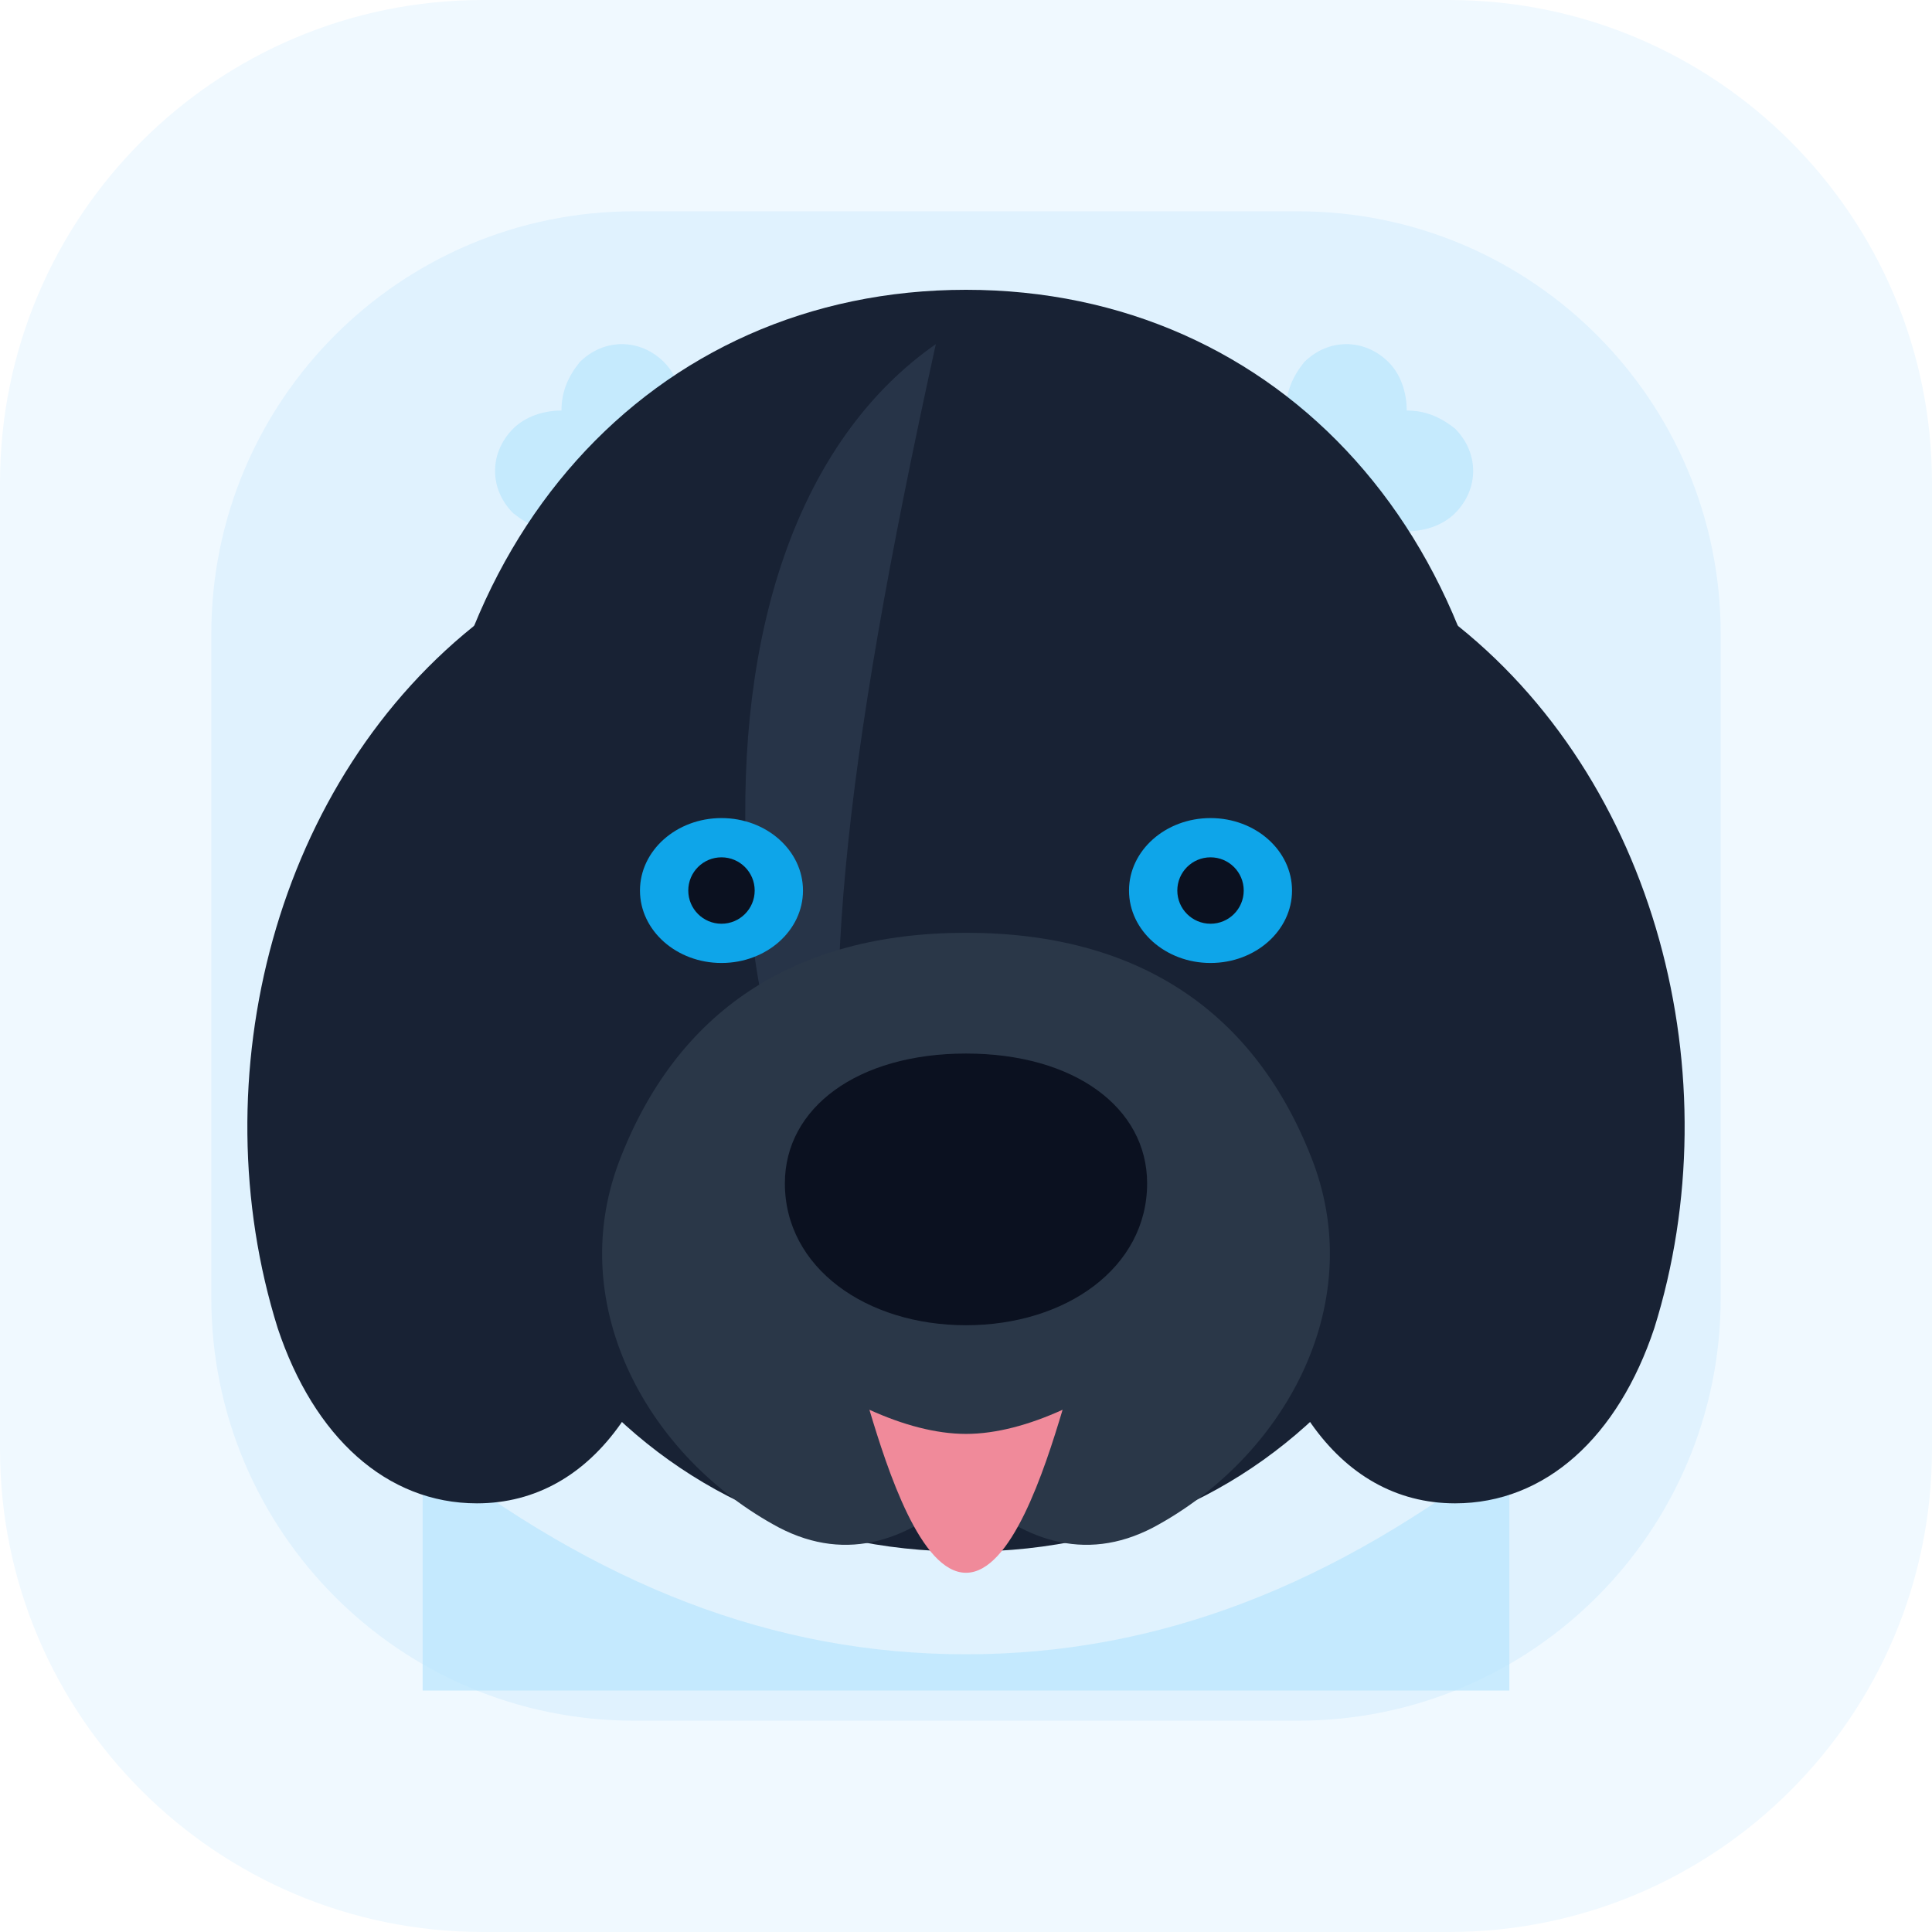
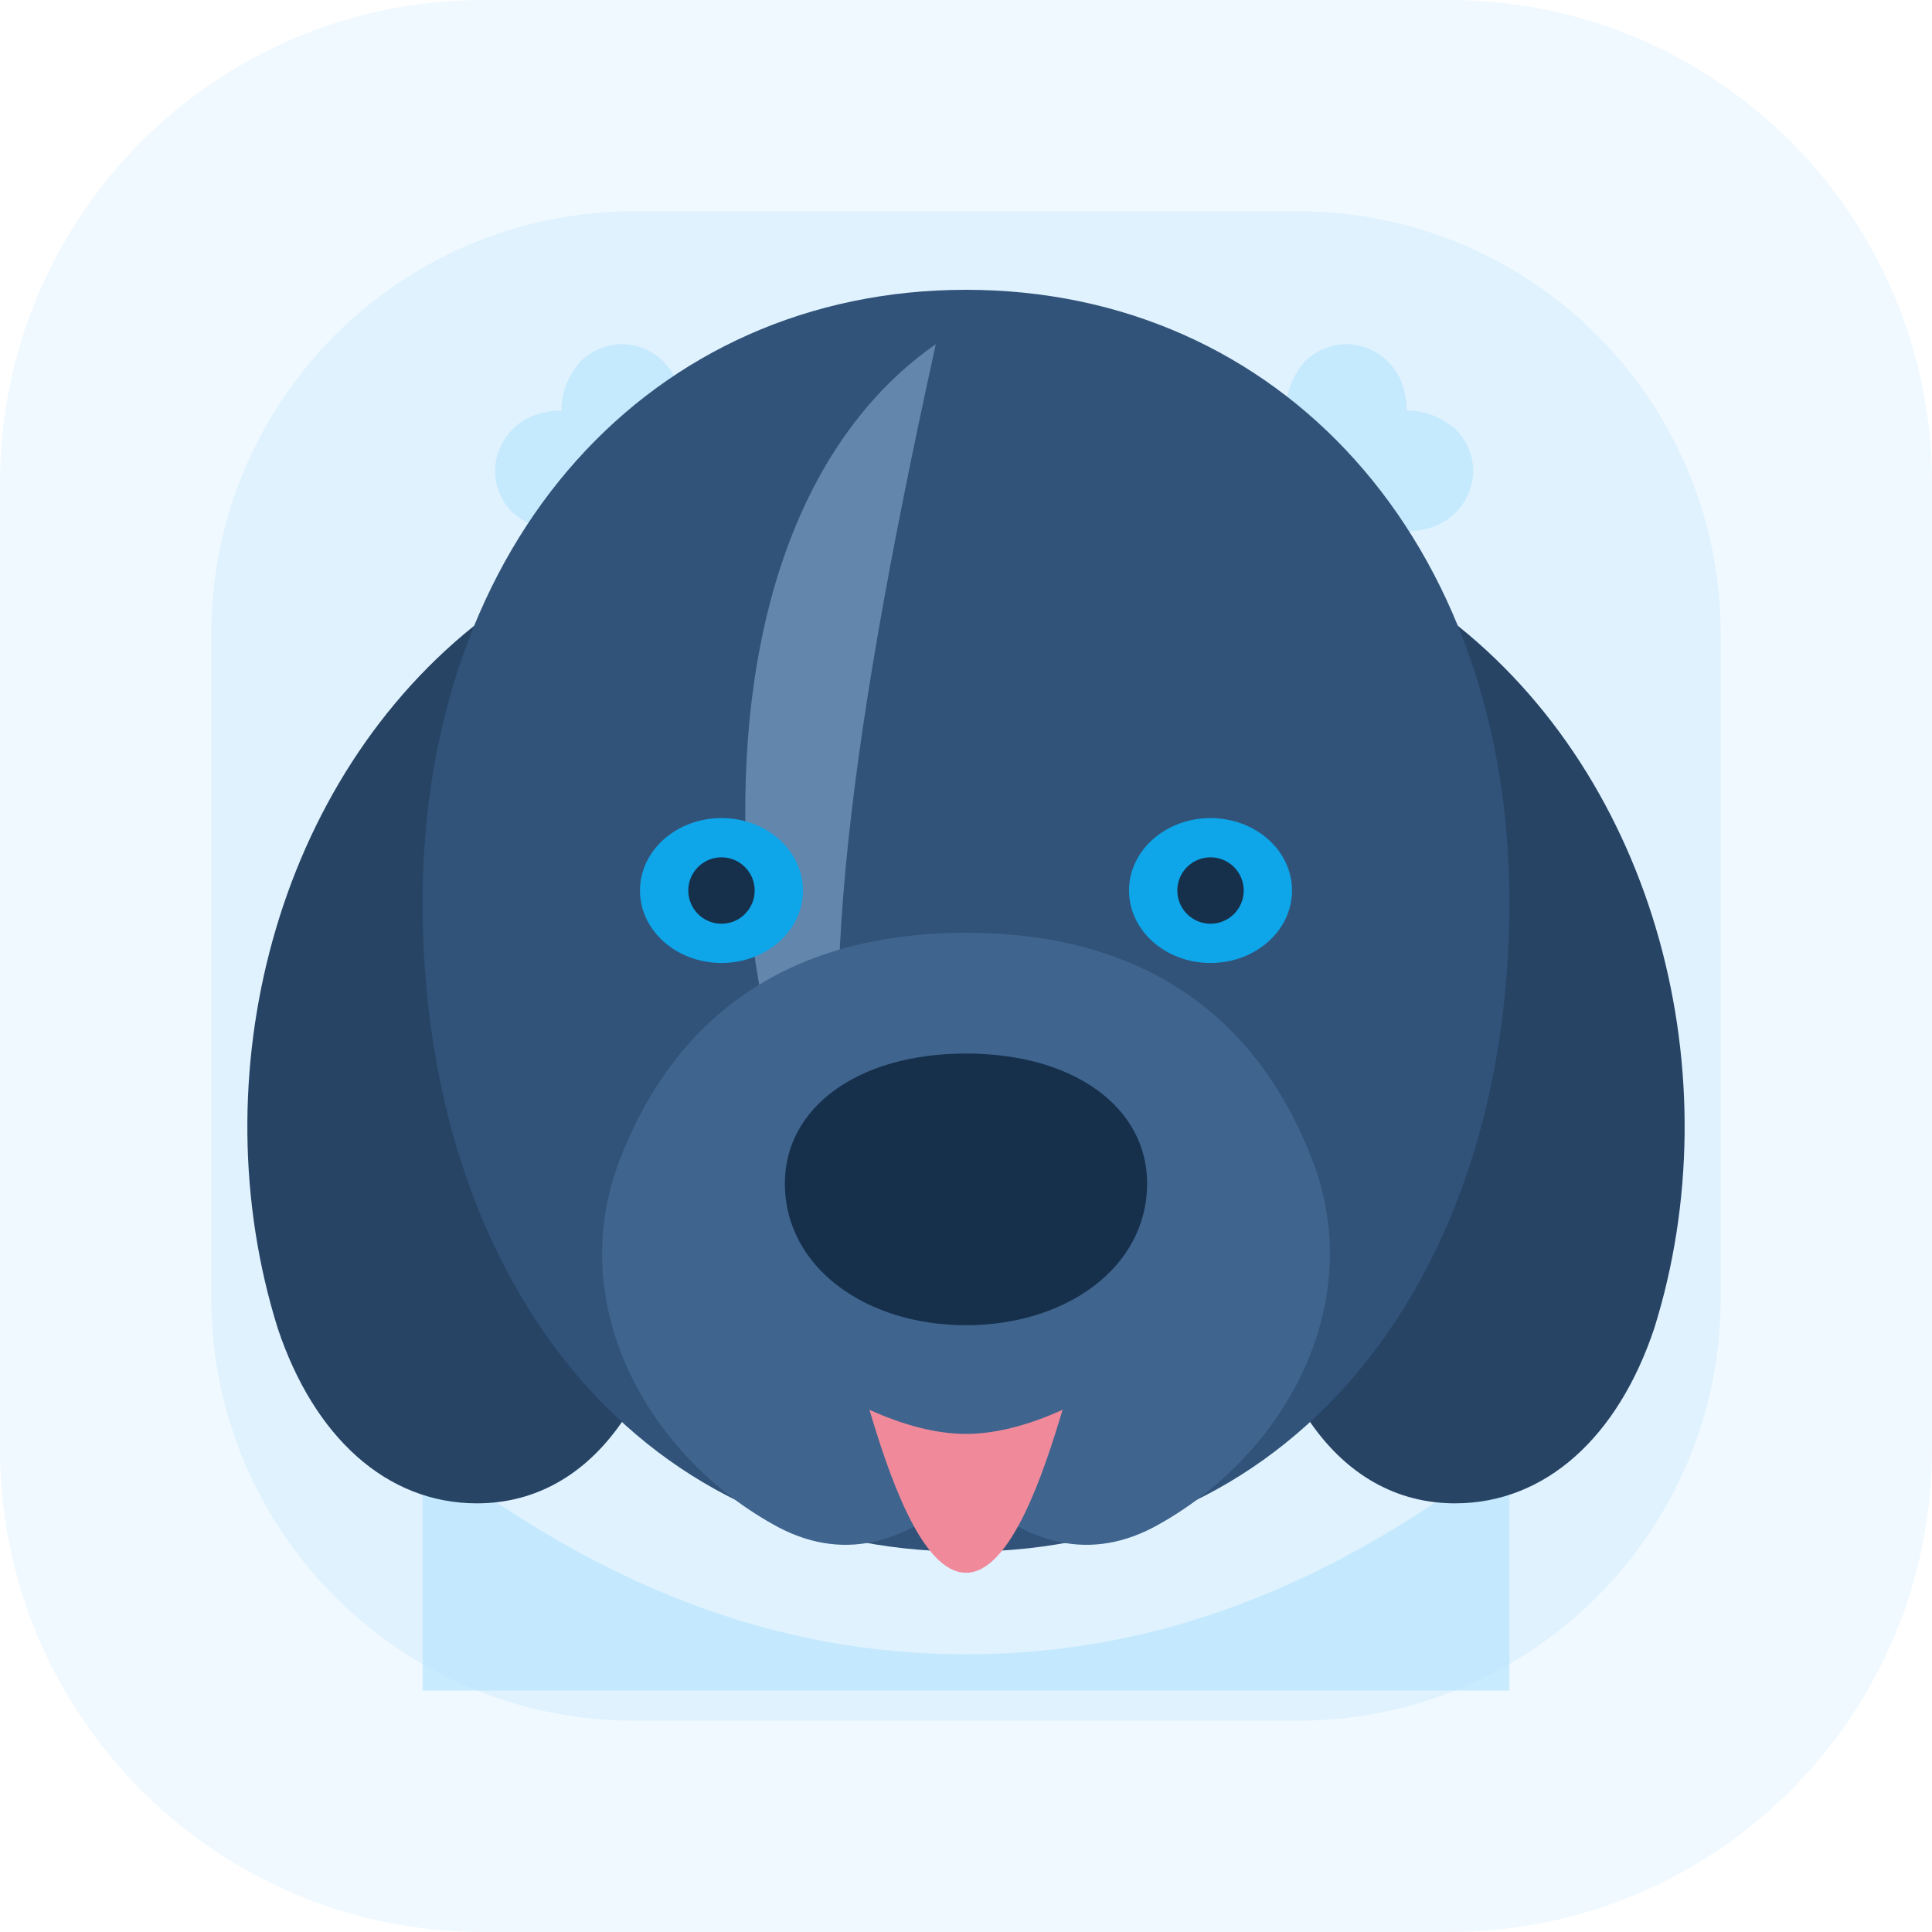
<svg xmlns="http://www.w3.org/2000/svg" viewBox="0 0 64 64">
  <rect width="64" height="64" rx="16" fill="#f0f9ff" />
  <rect x="7" y="7" width="50" height="50" rx="14" fill="#e0f2fe" />
  <path fill="#7dd3fc" opacity=".28" d="M17 17c-.8-.8-.8-2 0-2.8.4-.4 1-.6 1.6-.6 0-.6.2-1.1.6-1.6.8-.8 2-.8 2.8 0 .4.4.6 1 .6 1.6.6 0 1.1.2 1.6.6.8.8.8 2 0 2.8-.4.4-1 .6-1.6.6 0 .6-.2 1.1-.6 1.6-.8.8-2 .8-2.8 0-.4-.4-.6-1-.6-1.6-.6 0-1.1-.2-1.6-.6Z" />
  <path fill="#7dd3fc" opacity=".28" d="M41 17c-.8-.8-.8-2 0-2.8.4-.4 1-.6 1.6-.6 0-.6.2-1.1.6-1.6.8-.8 2-.8 2.8 0 .4.4.6 1 .6 1.6.6 0 1.1.2 1.6.6.8.8.8 2 0 2.8-.4.4-1 .6-1.6.6 0 .6-.2 1.1-.6 1.6-.8.8-2 .8-2.8 0-.4-.4-.6-1-.6-1.6-.6 0-1.1-.2-1.6-.6Z" />
  <path fill="#bae6fd" opacity=".72" d="M14 48c5.8 4.5 11.6 6.8 18 6.8s12.2-2.3 18-6.8v8H14v-8Z" />
-   <path fill="#182234" d="M16 20.5c-6.9 5.3-9.4 15.2-6.8 23.5 1.2 3.6 3.6 5.8 6.6 5.8 3.9 0 6.5-3.8 6.9-9.7.5-7.7-1.9-15.3-6.7-19.6Z" />
-   <path fill="#182234" d="M48 20.5c6.9 5.3 9.4 15.2 6.8 23.5-1.2 3.6-3.6 5.8-6.6 5.8-3.9 0-6.5-3.8-6.9-9.7-.5-7.7 1.9-15.3 6.7-19.6Z" />
-   <path fill="#182234" d="M32 9.6c-10.4 0-18 8.3-18 20.3 0 12.2 6.9 21.5 18 21.5s18-9.3 18-21.5c0-12-7.6-20.3-18-20.3Z" />
-   <path fill="#2c3a4f" opacity=".76" d="M31 11.4c-4.3 3-6.5 8.9-6.3 16.4.1 5.3 1.3 9.5 3.7 12.7-1.4-6.6-.5-15 2.6-29.1Z" />
+   <path fill="#274465" d="M16 20.5c-6.9 5.3-9.4 15.2-6.8 23.5 1.2 3.6 3.6 5.8 6.6 5.8 3.9 0 6.5-3.8 6.9-9.7.5-7.7-1.9-15.3-6.7-19.6Z" />
+   <path fill="#274465" d="M48 20.5c6.9 5.3 9.4 15.2 6.8 23.5-1.2 3.6-3.6 5.8-6.6 5.8-3.9 0-6.5-3.8-6.9-9.7-.5-7.7 1.9-15.3 6.7-19.6Z" />
+   <path fill="#315379" d="M32 9.6c-10.4 0-18 8.3-18 20.3 0 12.2 6.9 21.5 18 21.5s18-9.3 18-21.5c0-12-7.6-20.3-18-20.3Z" />
+   <path fill="#6f92ba" opacity=".8" d="M31 11.4c-4.3 3-6.5 8.9-6.3 16.4.1 5.3 1.3 9.5 3.7 12.7-1.4-6.6-.5-15 2.6-29.1Z" />
  <ellipse cx="23.9" cy="29.5" rx="2.7" ry="2.4" fill="#0ea5e9" />
  <ellipse cx="40.1" cy="29.5" rx="2.7" ry="2.4" fill="#0ea5e9" />
-   <circle cx="23.9" cy="29.5" r="1.1" fill="#0b1120" />
-   <circle cx="40.1" cy="29.5" r="1.1" fill="#0b1120" />
-   <path fill="#2a3748" d="M20.5 38.5c1.9-5 5.8-7.6 11.5-7.6s9.6 2.6 11.5 7.6c1.8 4.8-1 9.8-5.3 12.1-2.3 1.2-4.4.4-6.2-1.3-1.8 1.7-3.9 2.5-6.2 1.3-4.3-2.3-7.1-7.3-5.3-12.1Z" />
-   <path fill="#0b1120" d="M26 39.2c0-2.5 2.4-4.3 6-4.3s6 1.8 6 4.3c0 2.8-2.7 4.7-6 4.7s-6-1.9-6-4.7Z" />
+   <circle cx="23.9" cy="29.5" r="1.1" fill="#16304c" />
+   <circle cx="40.1" cy="29.5" r="1.1" fill="#16304c" />
+   <path fill="#3f648e" d="M20.5 38.5c1.9-5 5.8-7.6 11.5-7.6s9.6 2.6 11.5 7.6c1.8 4.8-1 9.8-5.3 12.1-2.3 1.2-4.4.4-6.2-1.3-1.8 1.7-3.9 2.5-6.2 1.3-4.3-2.3-7.1-7.3-5.3-12.1Z" />
+   <path fill="#16304c" d="M26 39.2c0-2.5 2.4-4.3 6-4.3s6 1.8 6 4.3c0 2.8-2.7 4.7-6 4.7s-6-1.9-6-4.7Z" />
  <path fill="#f08a9a" d="M28.8 46.7c.6 2 1.7 5.4 3.2 5.4s2.6-3.4 3.2-5.4c-1.1.5-2.2.8-3.2.8s-2.1-.3-3.2-.8Z" />
</svg>
